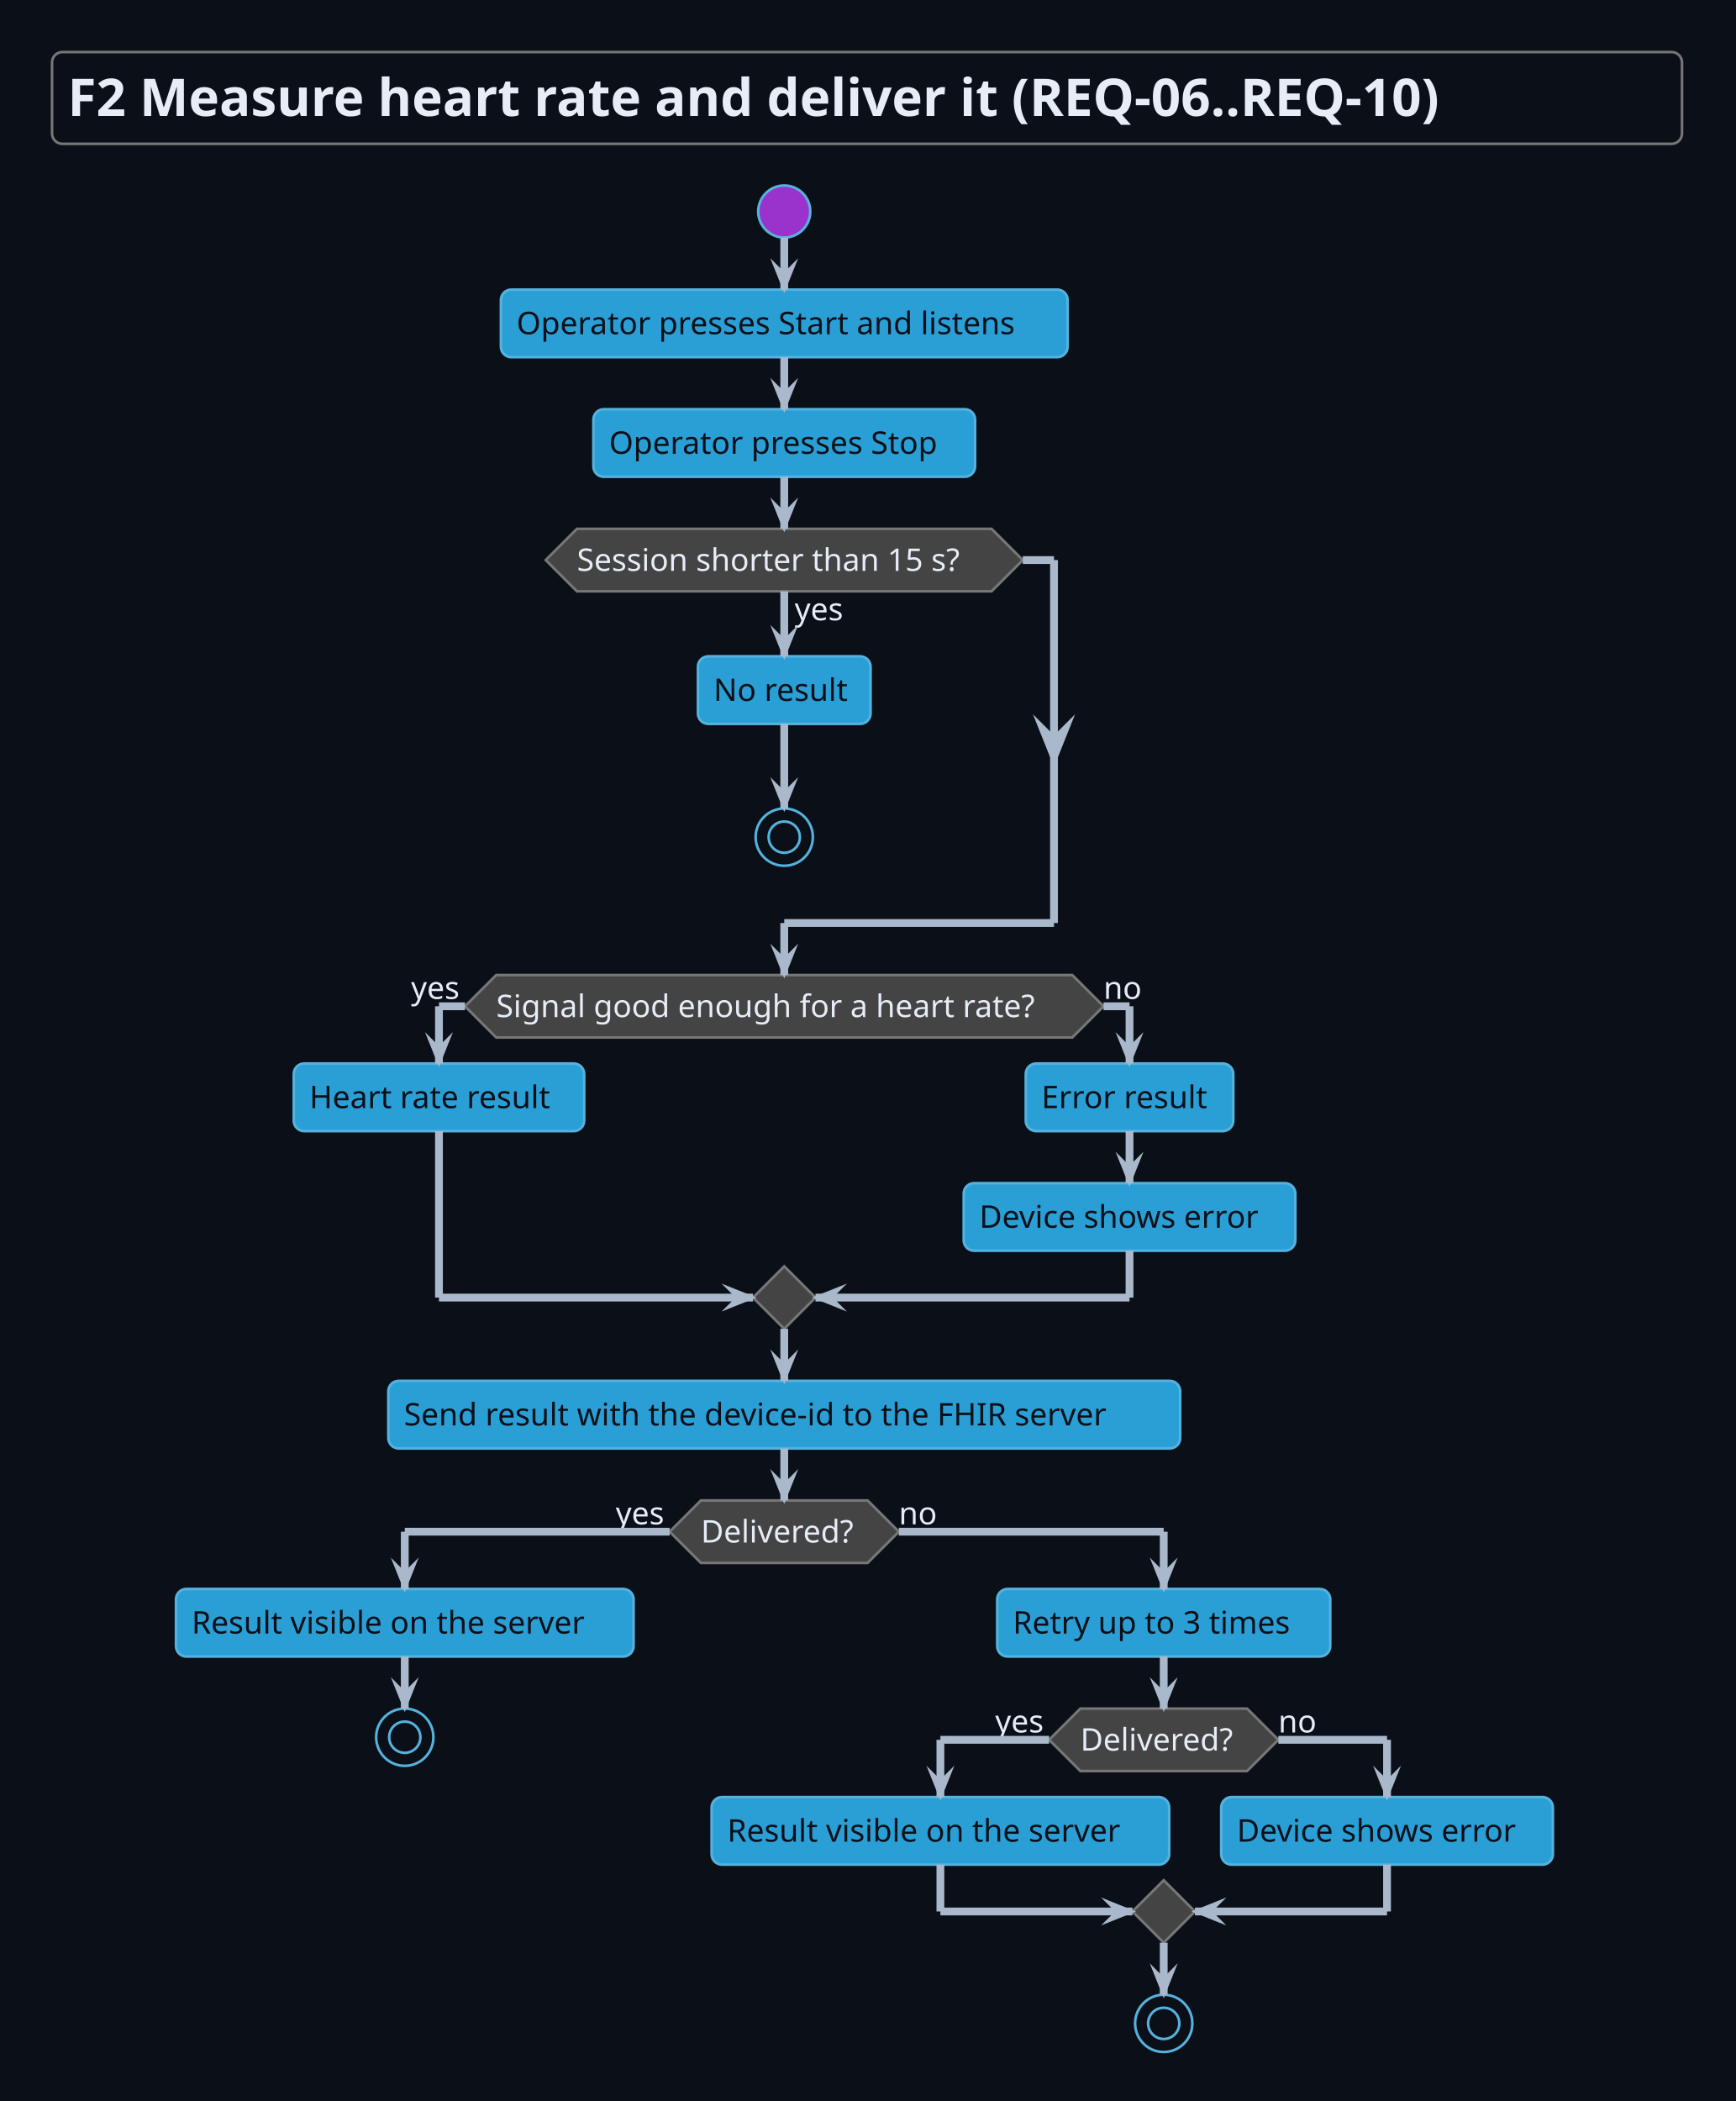
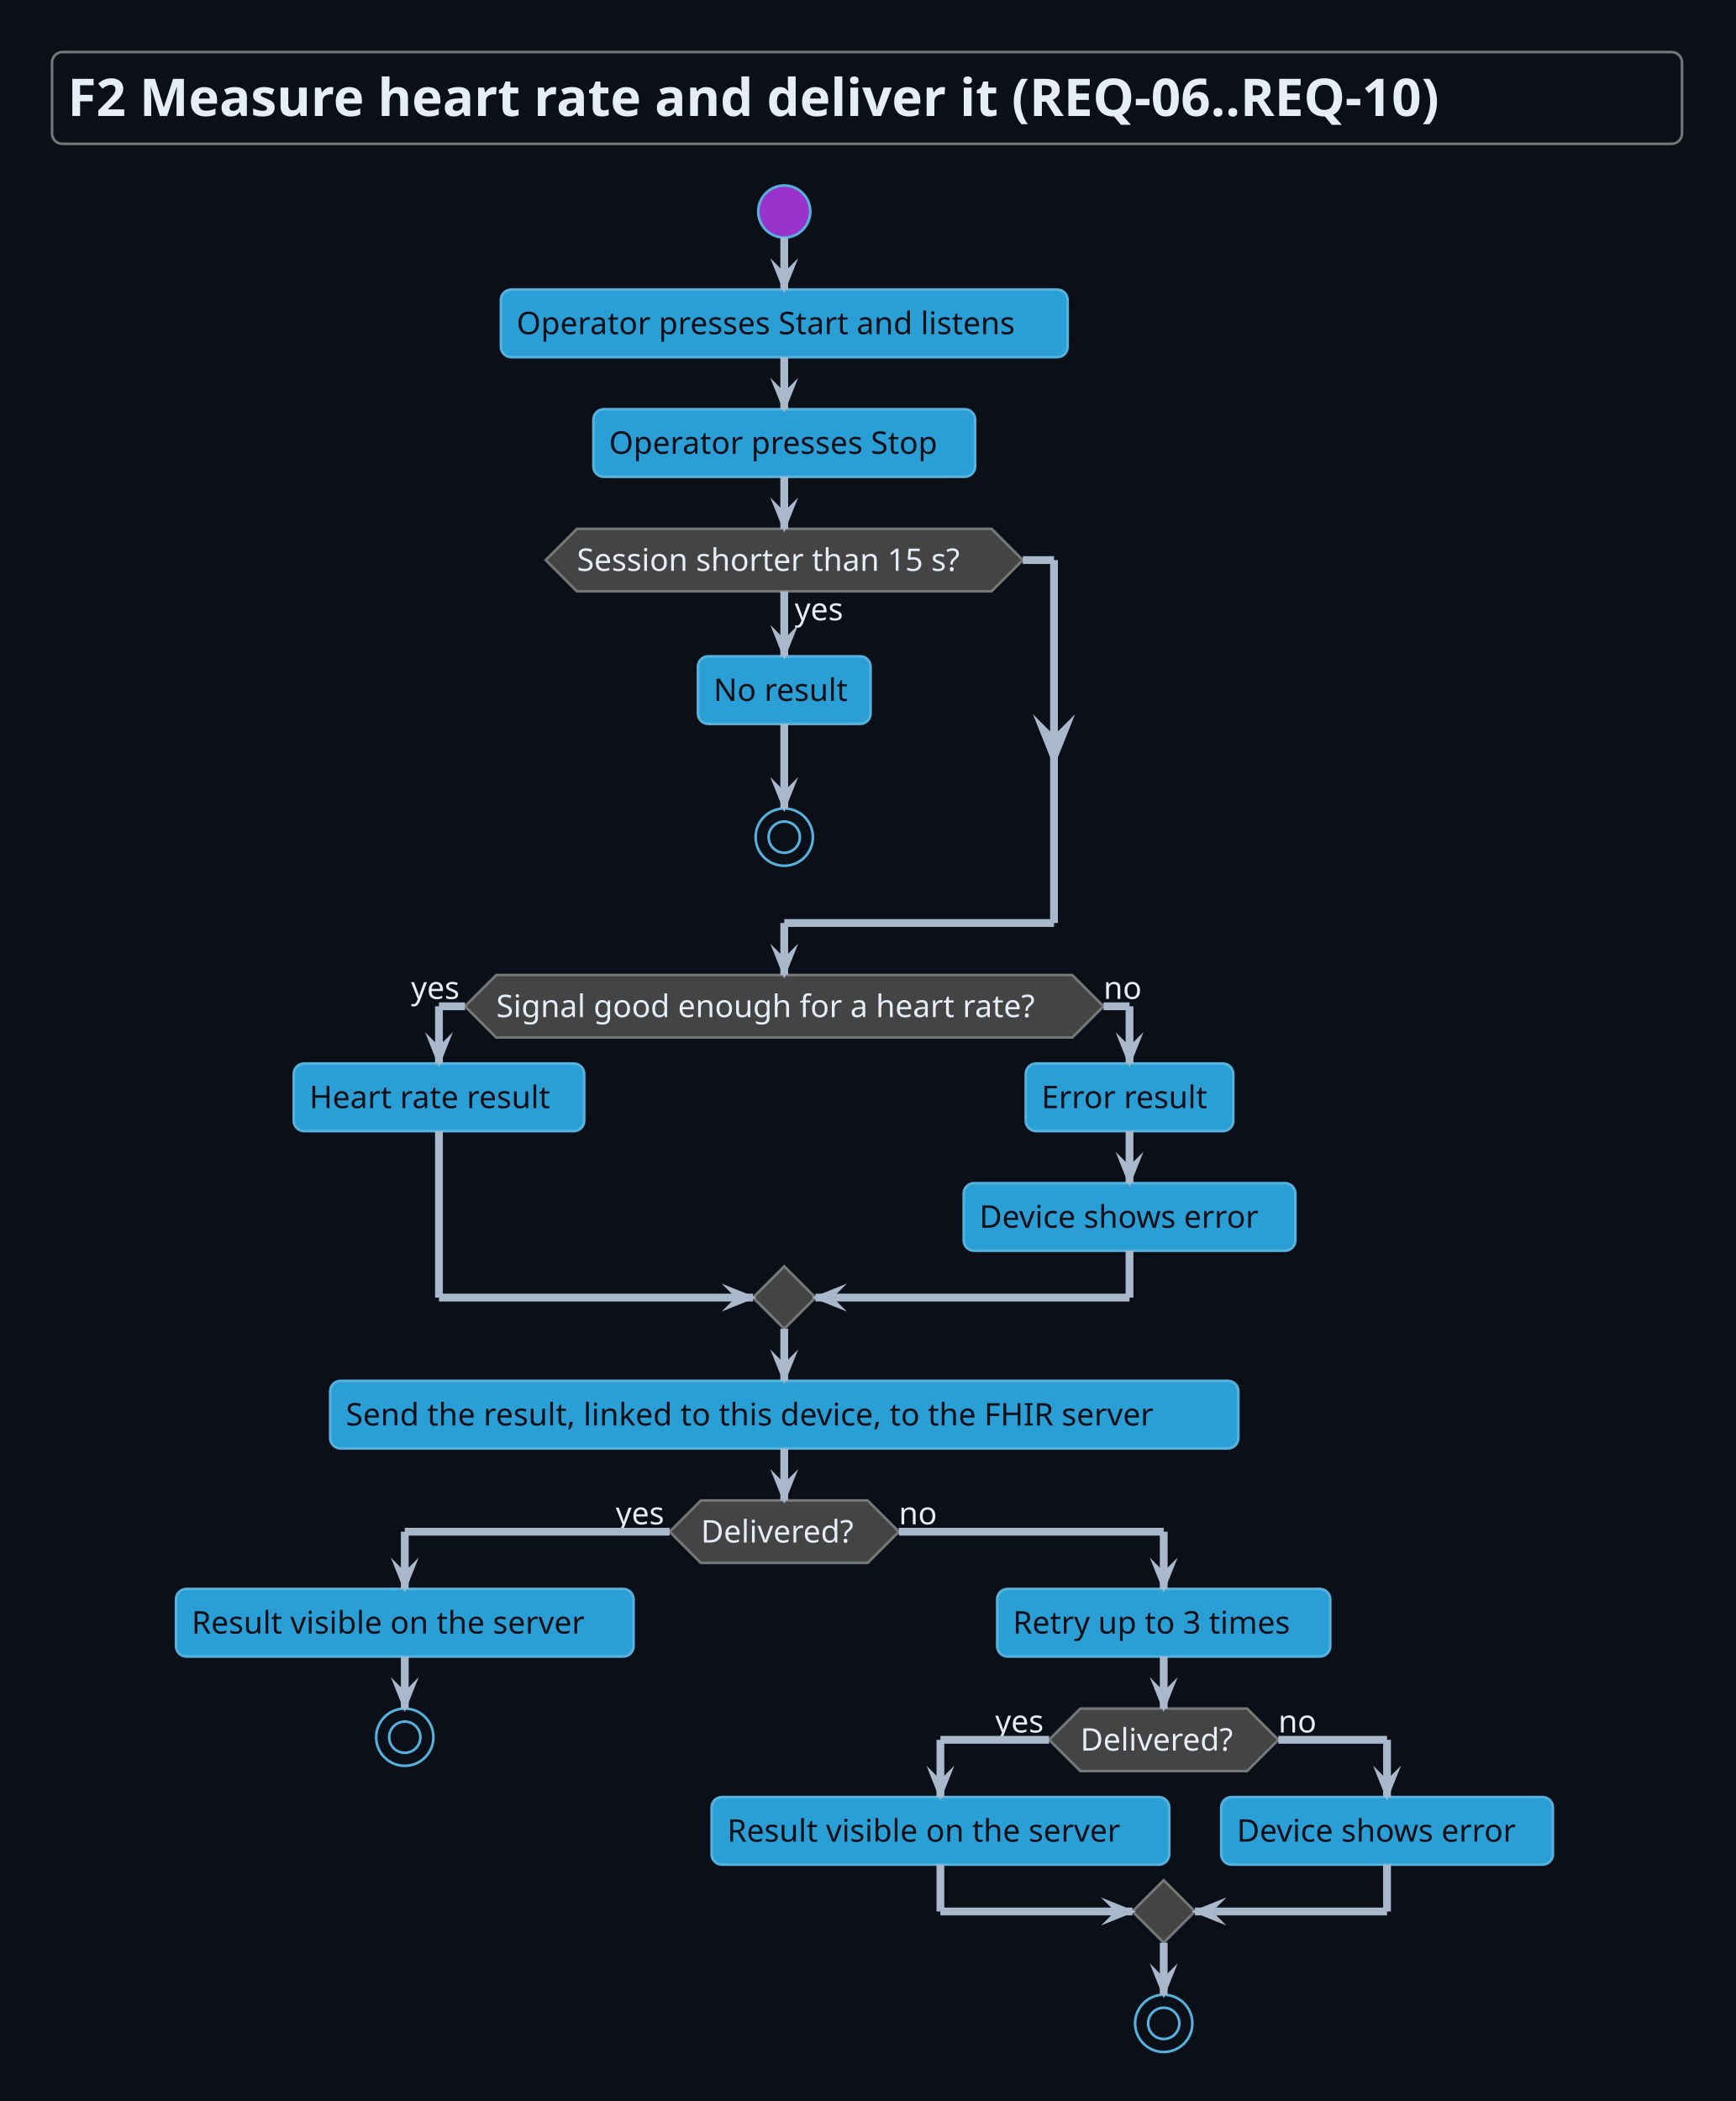
<svg xmlns="http://www.w3.org/2000/svg" version="1.1" data-diagram-type="ACTIVITY" style="width:695px;height:841px;background:#0B1018;" width="695.833px" height="841.667px" viewBox="0 0 695 841" zoomAndPan="magnify" preserveAspectRatio="none" contentStyleType="text/css">
  <defs />
  <g font-family="sans-serif" lengthAdjust="spacing">
    <rect x="0" y="0" width="695.833" height="841.667" fill="#0B1018" style="stroke:none;" />
    <g class="title" data-source-line="11">
      <rect x="20.833" y="20.833" width="652.555" height="36.751" fill="none" style="stroke:#777;stroke-width:1.042;" rx="4.167" ry="4.167" />
      <text x="27.083" y="46.421" fill="#E6EDF7" font-size="20.833" textLength="640.055" font-weight="700">F2 Measure heart rate and deliver it (REQ-06..REQ-10)</text>
    </g>
    <ellipse cx="313.97" cy="84.668" rx="10.417" ry="10.417" fill="#93C" style="stroke:#55B2DE;stroke-width:1.042;" />
    <rect x="200.534" y="115.918" width="226.874" height="27.051" fill="#2A9FD6" style="stroke:#55B2DE;stroke-width:1.042;" rx="4.167" ry="4.167" />
    <text x="206.784" y="133.771" fill="#0B1018" font-size="12.5" textLength="214.374">Operator presses Start and listens</text>
    <rect x="237.567" y="163.802" width="152.808" height="27.051" fill="#2A9FD6" style="stroke:#55B2DE;stroke-width:1.042;" rx="4.167" ry="4.167" />
    <text x="243.817" y="181.655" fill="#0B1018" font-size="12.5" textLength="140.308">Operator presses Stop</text>
    <rect x="279.415" y="262.712" width="69.11" height="27.051" fill="#2A9FD6" style="stroke:#55B2DE;stroke-width:1.042;" rx="4.167" ry="4.167" />
    <text x="285.665" y="280.564" fill="#0B1018" font-size="12.5" textLength="56.61">No result</text>
    <ellipse cx="313.97" cy="335.091" rx="11.458" ry="11.458" fill="none" style="stroke:#55B2DE;stroke-width:1.042;" />
    <ellipse cx="313.97" cy="335.091" rx="6.25" ry="6.25" fill="none" style="stroke:#55B2DE;stroke-width:1.042;" />
    <polygon points="230.972,211.686,396.969,211.686,409.469,224.186,396.969,236.686,230.972,236.686,218.472,224.186,230.972,211.686" fill="#444" style="stroke:#777;stroke-width:1.042;stroke-linejoin:miter;stroke-miterlimit:10;" />
    <text x="318.137" y="248.289" fill="#E6EDF7" font-size="12.5" textLength="21.6">yes</text>
    <text x="230.972" y="228.514" fill="#E6EDF7" font-size="12.5" textLength="165.997">Session shorter than 15 s?</text>
    <polygon points="198.657,390.299,429.284,390.299,441.784,402.799,429.284,415.299,198.657,415.299,186.157,402.799,198.657,390.299" fill="#444" style="stroke:#777;stroke-width:1.042;stroke-linejoin:miter;stroke-miterlimit:10;" />
    <text x="198.657" y="407.127" fill="#E6EDF7" font-size="12.5" textLength="230.627">Signal good enough for a heart rate?</text>
    <text x="164.556" y="399.851" fill="#E6EDF7" font-size="12.5" textLength="21.6">yes</text>
    <text x="441.784" y="399.851" fill="#E6EDF7" font-size="12.5" textLength="15.57">no</text>
    <rect x="117.607" y="425.716" width="116.266" height="27.051" fill="#2A9FD6" style="stroke:#55B2DE;stroke-width:1.042;" rx="4.167" ry="4.167" />
    <text x="123.857" y="443.569" fill="#0B1018" font-size="12.5" textLength="103.766">Heart rate result</text>
    <rect x="410.663" y="425.716" width="83.075" height="27.051" fill="#2A9FD6" style="stroke:#55B2DE;stroke-width:1.042;" rx="4.167" ry="4.167" />
    <text x="416.913" y="443.569" fill="#0B1018" font-size="12.5" textLength="70.575">Error result</text>
    <rect x="385.816" y="473.6" width="132.77" height="27.051" fill="#2A9FD6" style="stroke:#55B2DE;stroke-width:1.042;" rx="4.167" ry="4.167" />
    <text x="392.066" y="491.453" fill="#0B1018" font-size="12.5" textLength="120.27">Device shows error</text>
    <polygon points="313.97,506.901,326.47,519.401,313.97,531.901,301.47,519.401,313.97,506.901" fill="#444" style="stroke:#777;stroke-width:1.042;stroke-linejoin:miter;stroke-miterlimit:10;" />
-     <rect x="155.465" y="552.734" width="317.01" height="27.051" fill="#2A9FD6" style="stroke:#55B2DE;stroke-width:1.042;" rx="4.167" ry="4.167" />
-     <text x="161.715" y="570.587" fill="#0B1018" font-size="12.5" textLength="304.51">Send result with the device-id to the FHIR server</text>
+     <rect x="132.192" y="552.734" width="363.556" height="27.051" fill="#2A9FD6" style="stroke:#55B2DE;stroke-width:1.042;" rx="4.167" ry="4.167" />
+     <text x="138.442" y="570.587" fill="#0B1018" font-size="12.5" textLength="351.056">Send the result, linked to this device, to the FHIR server</text>
    <polygon points="280.596,600.618,347.344,600.618,359.844,613.118,347.344,625.618,280.596,625.618,268.096,613.118,280.596,600.618" fill="#444" style="stroke:#777;stroke-width:1.042;stroke-linejoin:miter;stroke-miterlimit:10;" />
    <text x="280.596" y="617.446" fill="#E6EDF7" font-size="12.5" textLength="66.748">Delivered?</text>
    <text x="246.496" y="610.17" fill="#E6EDF7" font-size="12.5" textLength="21.6">yes</text>
    <text x="359.844" y="610.17" fill="#E6EDF7" font-size="12.5" textLength="15.57">no</text>
    <rect x="70.458" y="636.035" width="183.185" height="27.051" fill="#2A9FD6" style="stroke:#55B2DE;stroke-width:1.042;" rx="4.167" ry="4.167" />
    <text x="76.708" y="653.888" fill="#0B1018" font-size="12.5" textLength="170.685">Result visible on the server</text>
    <ellipse cx="162.05" cy="695.378" rx="11.458" ry="11.458" fill="none" style="stroke:#55B2DE;stroke-width:1.042;" />
    <ellipse cx="162.05" cy="695.378" rx="6.25" ry="6.25" fill="none" style="stroke:#55B2DE;stroke-width:1.042;" />
    <rect x="399.231" y="636.035" width="133.319" height="27.051" fill="#2A9FD6" style="stroke:#55B2DE;stroke-width:1.042;" rx="4.167" ry="4.167" />
    <text x="405.481" y="653.888" fill="#0B1018" font-size="12.5" textLength="120.819">Retry up to 3 times</text>
    <polygon points="432.516,683.919,499.265,683.919,511.765,696.419,499.265,708.919,432.516,708.919,420.016,696.419,432.516,683.919" fill="#444" style="stroke:#777;stroke-width:1.042;stroke-linejoin:miter;stroke-miterlimit:10;" />
    <text x="432.516" y="700.747" fill="#E6EDF7" font-size="12.5" textLength="66.748">Delivered?</text>
    <text x="398.416" y="693.471" fill="#E6EDF7" font-size="12.5" textLength="21.6">yes</text>
    <text x="511.765" y="693.471" fill="#E6EDF7" font-size="12.5" textLength="15.57">no</text>
    <rect x="284.893" y="719.336" width="183.185" height="27.051" fill="#2A9FD6" style="stroke:#55B2DE;stroke-width:1.042;" rx="4.167" ry="4.167" />
    <text x="291.143" y="737.189" fill="#0B1018" font-size="12.5" textLength="170.685">Result visible on the server</text>
    <rect x="488.911" y="719.336" width="132.77" height="27.051" fill="#2A9FD6" style="stroke:#55B2DE;stroke-width:1.042;" rx="4.167" ry="4.167" />
    <text x="495.161" y="737.189" fill="#0B1018" font-size="12.5" textLength="120.27">Device shows error</text>
    <polygon points="465.891,752.637,478.391,765.137,465.891,777.637,453.391,765.137,465.891,752.637" fill="#444" style="stroke:#777;stroke-width:1.042;stroke-linejoin:miter;stroke-miterlimit:10;" />
    <ellipse cx="465.891" cy="809.928" rx="11.458" ry="11.458" fill="none" style="stroke:#55B2DE;stroke-width:1.042;" />
    <ellipse cx="465.891" cy="809.928" rx="6.25" ry="6.25" fill="none" style="stroke:#55B2DE;stroke-width:1.042;" />
    <line x1="313.97" y1="95.085" x2="313.97" y2="115.918" style="stroke:#A9B8CA;stroke-width:3.125;" />
    <polygon points="309.804,105.501,313.97,115.918,318.137,105.501,313.97,109.668" fill="#A9B8CA" style="stroke:#A9B8CA;stroke-width:1.042;stroke-linejoin:miter;stroke-miterlimit:10;" />
    <line x1="313.97" y1="142.969" x2="313.97" y2="163.802" style="stroke:#A9B8CA;stroke-width:3.125;" />
    <polygon points="309.804,153.385,313.97,163.802,318.137,153.385,313.97,157.552" fill="#A9B8CA" style="stroke:#A9B8CA;stroke-width:1.042;stroke-linejoin:miter;stroke-miterlimit:10;" />
    <line x1="313.97" y1="289.762" x2="313.97" y2="323.633" style="stroke:#A9B8CA;stroke-width:3.125;" />
    <polygon points="309.804,313.216,313.97,323.633,318.137,313.216,313.97,317.383" fill="#A9B8CA" style="stroke:#A9B8CA;stroke-width:1.042;stroke-linejoin:miter;stroke-miterlimit:10;" />
    <line x1="313.97" y1="236.686" x2="313.97" y2="262.712" style="stroke:#A9B8CA;stroke-width:3.125;" />
    <polygon points="309.804,252.295,313.97,262.712,318.137,252.295,313.97,256.462" fill="#A9B8CA" style="stroke:#A9B8CA;stroke-width:1.042;stroke-linejoin:miter;stroke-miterlimit:10;" />
    <line x1="409.469" y1="224.186" x2="421.969" y2="224.186" style="stroke:#A9B8CA;stroke-width:3.125;" />
    <polygon points="417.802,292.383,421.969,302.799,426.136,292.383,421.969,296.549" fill="#A9B8CA" style="stroke:#A9B8CA;stroke-width:3.125;stroke-linejoin:miter;stroke-miterlimit:10;" />
    <line x1="421.969" y1="224.186" x2="421.969" y2="369.466" style="stroke:#A9B8CA;stroke-width:3.125;" />
    <line x1="421.969" y1="369.466" x2="313.97" y2="369.466" style="stroke:#A9B8CA;stroke-width:3.125;" />
    <line x1="313.97" y1="369.466" x2="313.97" y2="390.299" style="stroke:#A9B8CA;stroke-width:3.125;" />
    <polygon points="309.804,379.883,313.97,390.299,318.137,379.883,313.97,384.049" fill="#A9B8CA" style="stroke:#A9B8CA;stroke-width:1.042;stroke-linejoin:miter;stroke-miterlimit:10;" />
    <line x1="313.97" y1="190.853" x2="313.97" y2="211.686" style="stroke:#A9B8CA;stroke-width:3.125;" />
    <polygon points="309.804,201.27,313.97,211.686,318.137,201.27,313.97,205.436" fill="#A9B8CA" style="stroke:#A9B8CA;stroke-width:1.042;stroke-linejoin:miter;stroke-miterlimit:10;" />
    <line x1="452.201" y1="452.767" x2="452.201" y2="473.6" style="stroke:#A9B8CA;stroke-width:3.125;" />
    <polygon points="448.034,463.184,452.201,473.6,456.367,463.184,452.201,467.35" fill="#A9B8CA" style="stroke:#A9B8CA;stroke-width:1.042;stroke-linejoin:miter;stroke-miterlimit:10;" />
    <line x1="186.157" y1="402.799" x2="175.74" y2="402.799" style="stroke:#A9B8CA;stroke-width:3.125;" />
    <line x1="175.74" y1="402.799" x2="175.74" y2="425.716" style="stroke:#A9B8CA;stroke-width:3.125;" />
    <polygon points="171.573,415.299,175.74,425.716,179.907,415.299,175.74,419.466" fill="#A9B8CA" style="stroke:#A9B8CA;stroke-width:1.042;stroke-linejoin:miter;stroke-miterlimit:10;" />
    <line x1="441.784" y1="402.799" x2="452.201" y2="402.799" style="stroke:#A9B8CA;stroke-width:3.125;" />
    <line x1="452.201" y1="402.799" x2="452.201" y2="425.716" style="stroke:#A9B8CA;stroke-width:3.125;" />
    <polygon points="448.034,415.299,452.201,425.716,456.367,415.299,452.201,419.466" fill="#A9B8CA" style="stroke:#A9B8CA;stroke-width:1.042;stroke-linejoin:miter;stroke-miterlimit:10;" />
    <line x1="175.74" y1="452.767" x2="175.74" y2="519.401" style="stroke:#A9B8CA;stroke-width:3.125;" />
    <line x1="175.74" y1="519.401" x2="301.47" y2="519.401" style="stroke:#A9B8CA;stroke-width:3.125;" />
    <polygon points="291.054,515.234,301.47,519.401,291.054,523.568,295.22,519.401" fill="#A9B8CA" style="stroke:#A9B8CA;stroke-width:1.042;stroke-linejoin:miter;stroke-miterlimit:10;" />
    <line x1="452.201" y1="500.651" x2="452.201" y2="519.401" style="stroke:#A9B8CA;stroke-width:3.125;" />
    <line x1="452.201" y1="519.401" x2="326.47" y2="519.401" style="stroke:#A9B8CA;stroke-width:3.125;" />
    <polygon points="336.887,515.234,326.47,519.401,336.887,523.568,332.72,519.401" fill="#A9B8CA" style="stroke:#A9B8CA;stroke-width:1.042;stroke-linejoin:miter;stroke-miterlimit:10;" />
    <line x1="313.97" y1="531.901" x2="313.97" y2="552.734" style="stroke:#A9B8CA;stroke-width:3.125;" />
    <polygon points="309.804,542.318,313.97,552.734,318.137,542.318,313.97,546.484" fill="#A9B8CA" style="stroke:#A9B8CA;stroke-width:1.042;stroke-linejoin:miter;stroke-miterlimit:10;" />
    <line x1="162.05" y1="663.086" x2="162.05" y2="683.919" style="stroke:#A9B8CA;stroke-width:3.125;" />
    <polygon points="157.884,673.503,162.05,683.919,166.217,673.503,162.05,677.669" fill="#A9B8CA" style="stroke:#A9B8CA;stroke-width:1.042;stroke-linejoin:miter;stroke-miterlimit:10;" />
    <line x1="420.016" y1="696.419" x2="376.485" y2="696.419" style="stroke:#A9B8CA;stroke-width:3.125;" />
    <line x1="376.485" y1="696.419" x2="376.485" y2="719.336" style="stroke:#A9B8CA;stroke-width:3.125;" />
    <polygon points="372.319,708.919,376.485,719.336,380.652,708.919,376.485,713.086" fill="#A9B8CA" style="stroke:#A9B8CA;stroke-width:1.042;stroke-linejoin:miter;stroke-miterlimit:10;" />
    <line x1="511.765" y1="696.419" x2="555.296" y2="696.419" style="stroke:#A9B8CA;stroke-width:3.125;" />
    <line x1="555.296" y1="696.419" x2="555.296" y2="719.336" style="stroke:#A9B8CA;stroke-width:3.125;" />
    <polygon points="551.129,708.919,555.296,719.336,559.462,708.919,555.296,713.086" fill="#A9B8CA" style="stroke:#A9B8CA;stroke-width:1.042;stroke-linejoin:miter;stroke-miterlimit:10;" />
    <line x1="376.485" y1="746.387" x2="376.485" y2="765.137" style="stroke:#A9B8CA;stroke-width:3.125;" />
    <line x1="376.485" y1="765.137" x2="453.391" y2="765.137" style="stroke:#A9B8CA;stroke-width:3.125;" />
    <polygon points="442.974,760.97,453.391,765.137,442.974,769.303,447.141,765.137" fill="#A9B8CA" style="stroke:#A9B8CA;stroke-width:1.042;stroke-linejoin:miter;stroke-miterlimit:10;" />
    <line x1="555.296" y1="746.387" x2="555.296" y2="765.137" style="stroke:#A9B8CA;stroke-width:3.125;" />
    <line x1="555.296" y1="765.137" x2="478.391" y2="765.137" style="stroke:#A9B8CA;stroke-width:3.125;" />
    <polygon points="488.807,760.97,478.391,765.137,488.807,769.303,484.641,765.137" fill="#A9B8CA" style="stroke:#A9B8CA;stroke-width:1.042;stroke-linejoin:miter;stroke-miterlimit:10;" />
    <line x1="465.891" y1="663.086" x2="465.891" y2="683.919" style="stroke:#A9B8CA;stroke-width:3.125;" />
    <polygon points="461.724,673.503,465.891,683.919,470.057,673.503,465.891,677.669" fill="#A9B8CA" style="stroke:#A9B8CA;stroke-width:1.042;stroke-linejoin:miter;stroke-miterlimit:10;" />
    <line x1="465.891" y1="777.637" x2="465.891" y2="798.47" style="stroke:#A9B8CA;stroke-width:3.125;" />
    <polygon points="461.724,788.053,465.891,798.47,470.057,788.053,465.891,792.22" fill="#A9B8CA" style="stroke:#A9B8CA;stroke-width:1.042;stroke-linejoin:miter;stroke-miterlimit:10;" />
    <line x1="268.096" y1="613.118" x2="162.05" y2="613.118" style="stroke:#A9B8CA;stroke-width:3.125;" />
    <line x1="162.05" y1="613.118" x2="162.05" y2="636.035" style="stroke:#A9B8CA;stroke-width:3.125;" />
    <polygon points="157.884,625.618,162.05,636.035,166.217,625.618,162.05,629.785" fill="#A9B8CA" style="stroke:#A9B8CA;stroke-width:1.042;stroke-linejoin:miter;stroke-miterlimit:10;" />
    <line x1="359.844" y1="613.118" x2="465.891" y2="613.118" style="stroke:#A9B8CA;stroke-width:3.125;" />
    <line x1="465.891" y1="613.118" x2="465.891" y2="636.035" style="stroke:#A9B8CA;stroke-width:3.125;" />
    <polygon points="461.724,625.618,465.891,636.035,470.057,625.618,465.891,629.785" fill="#A9B8CA" style="stroke:#A9B8CA;stroke-width:1.042;stroke-linejoin:miter;stroke-miterlimit:10;" />
    <line x1="313.97" y1="579.785" x2="313.97" y2="600.618" style="stroke:#A9B8CA;stroke-width:3.125;" />
    <polygon points="309.804,590.202,313.97,600.618,318.137,590.202,313.97,594.368" fill="#A9B8CA" style="stroke:#A9B8CA;stroke-width:1.042;stroke-linejoin:miter;stroke-miterlimit:10;" />
  </g>
</svg>
